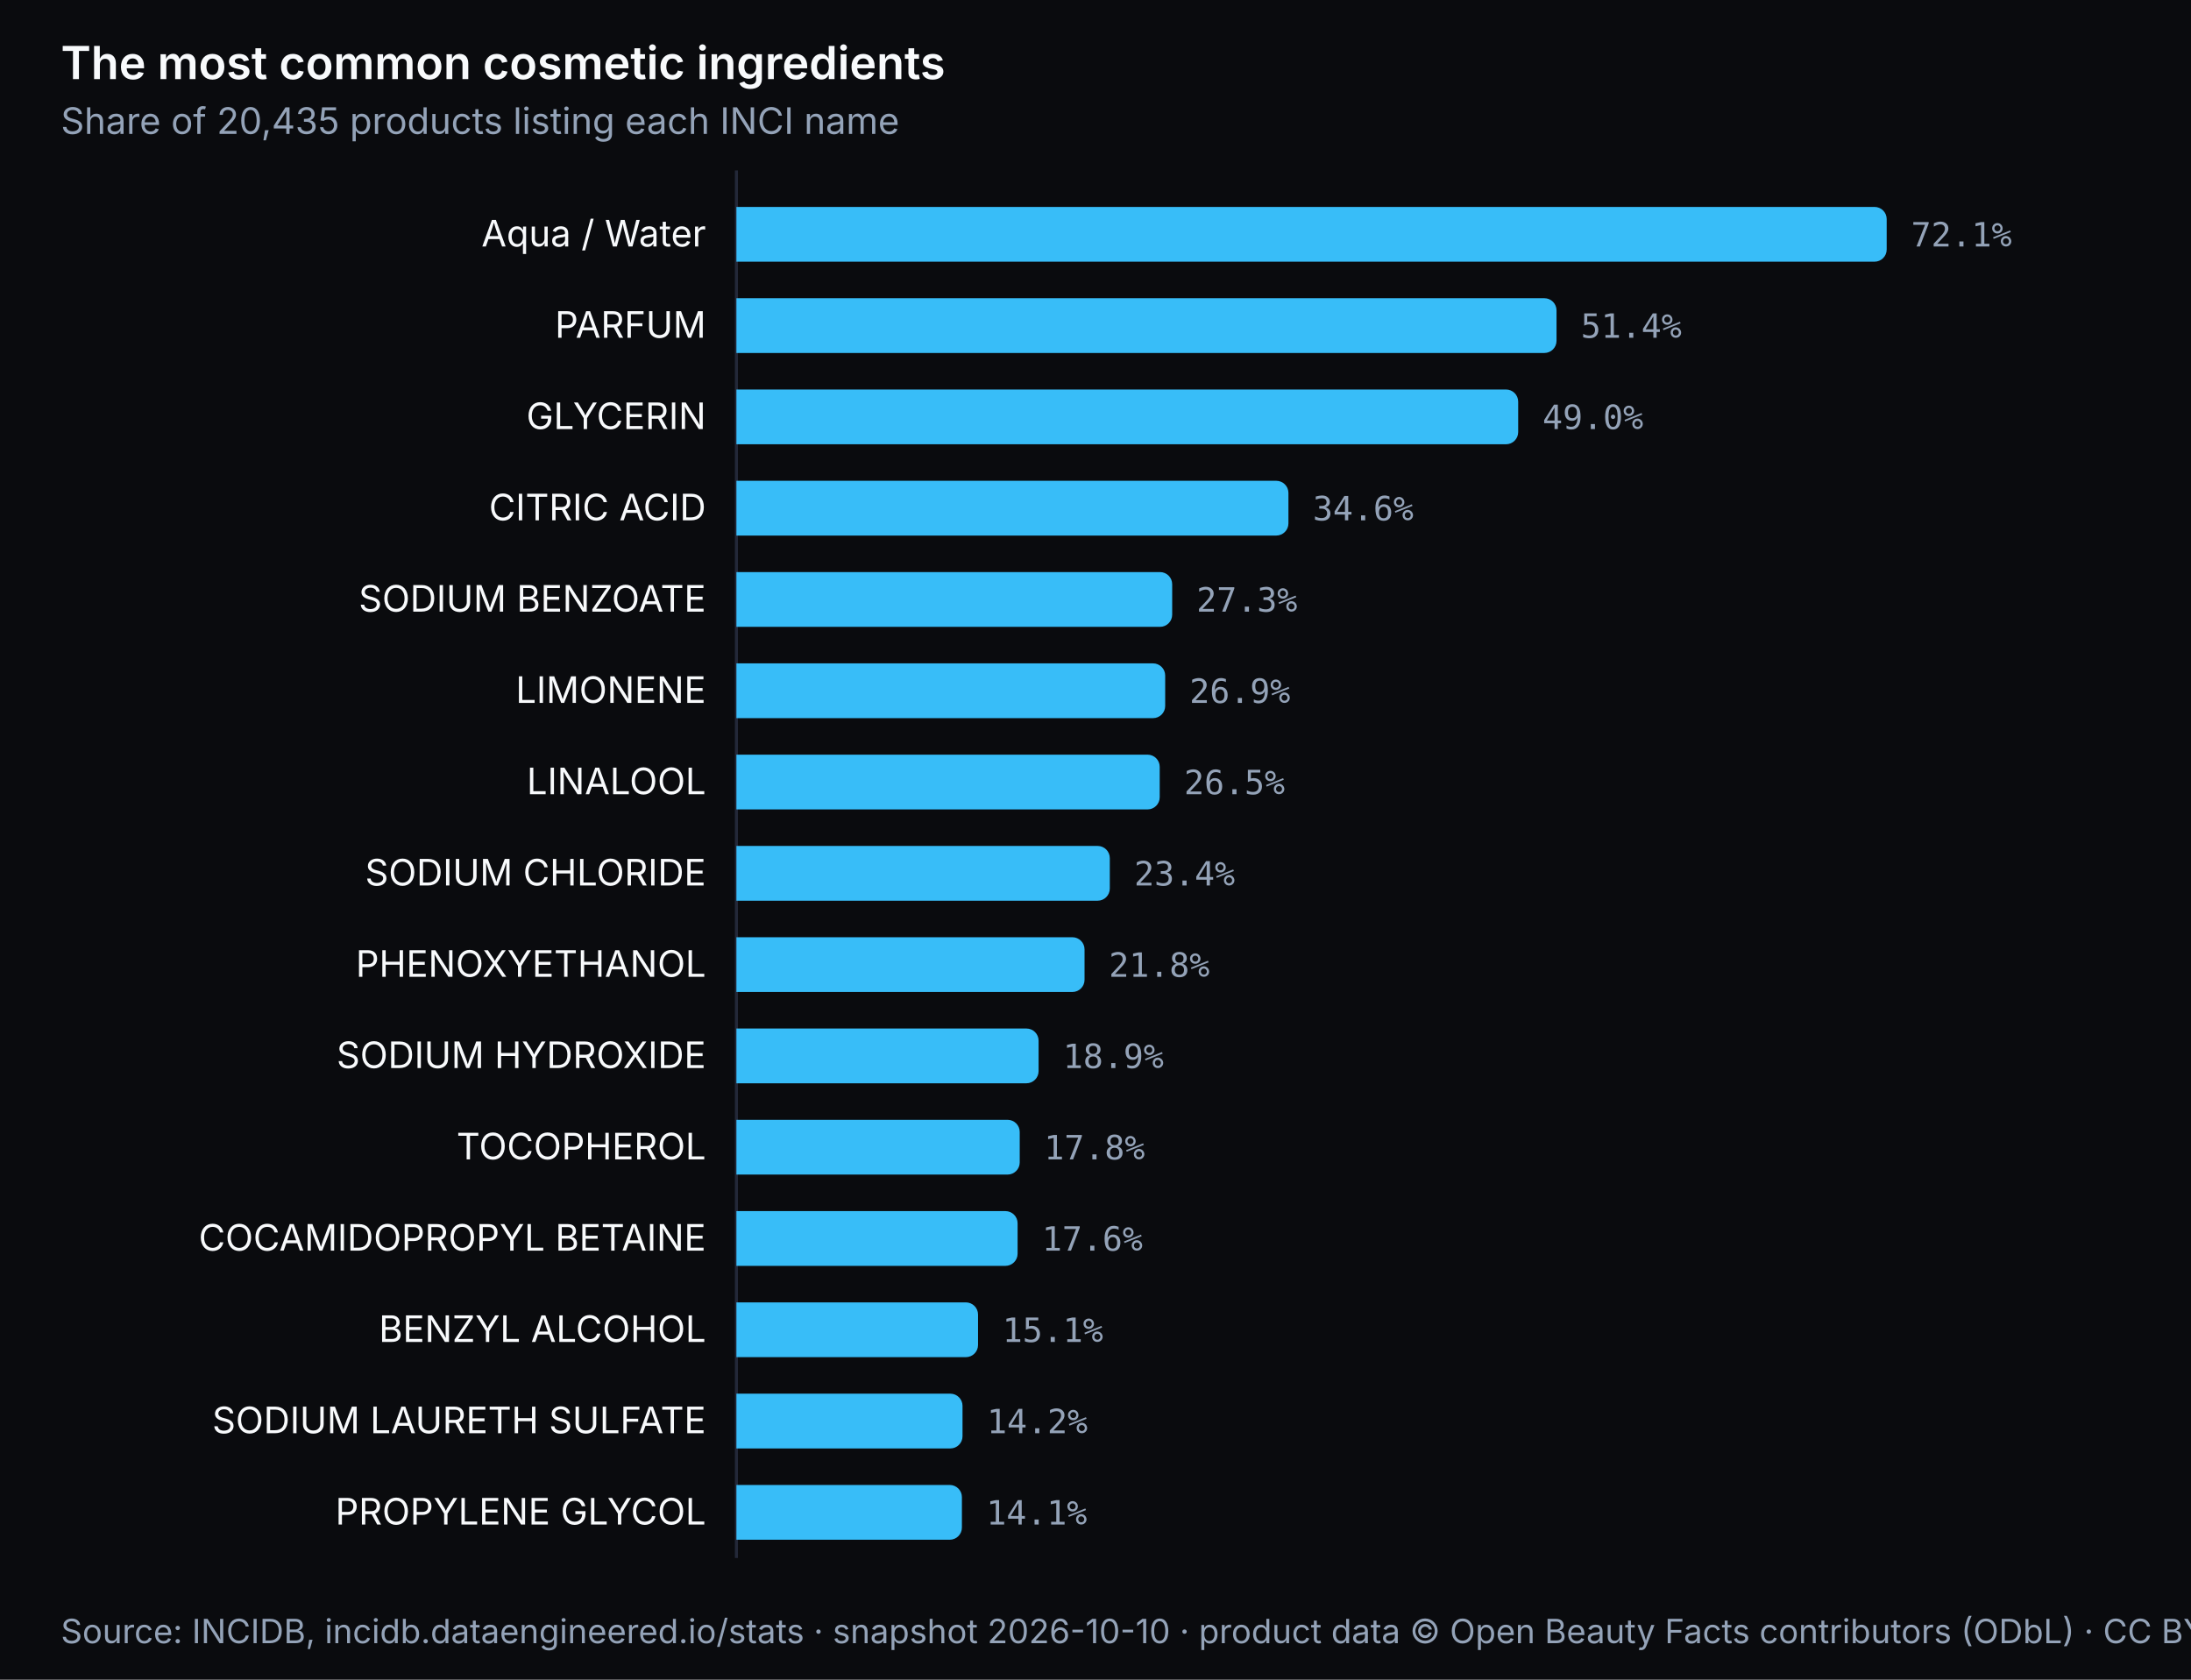
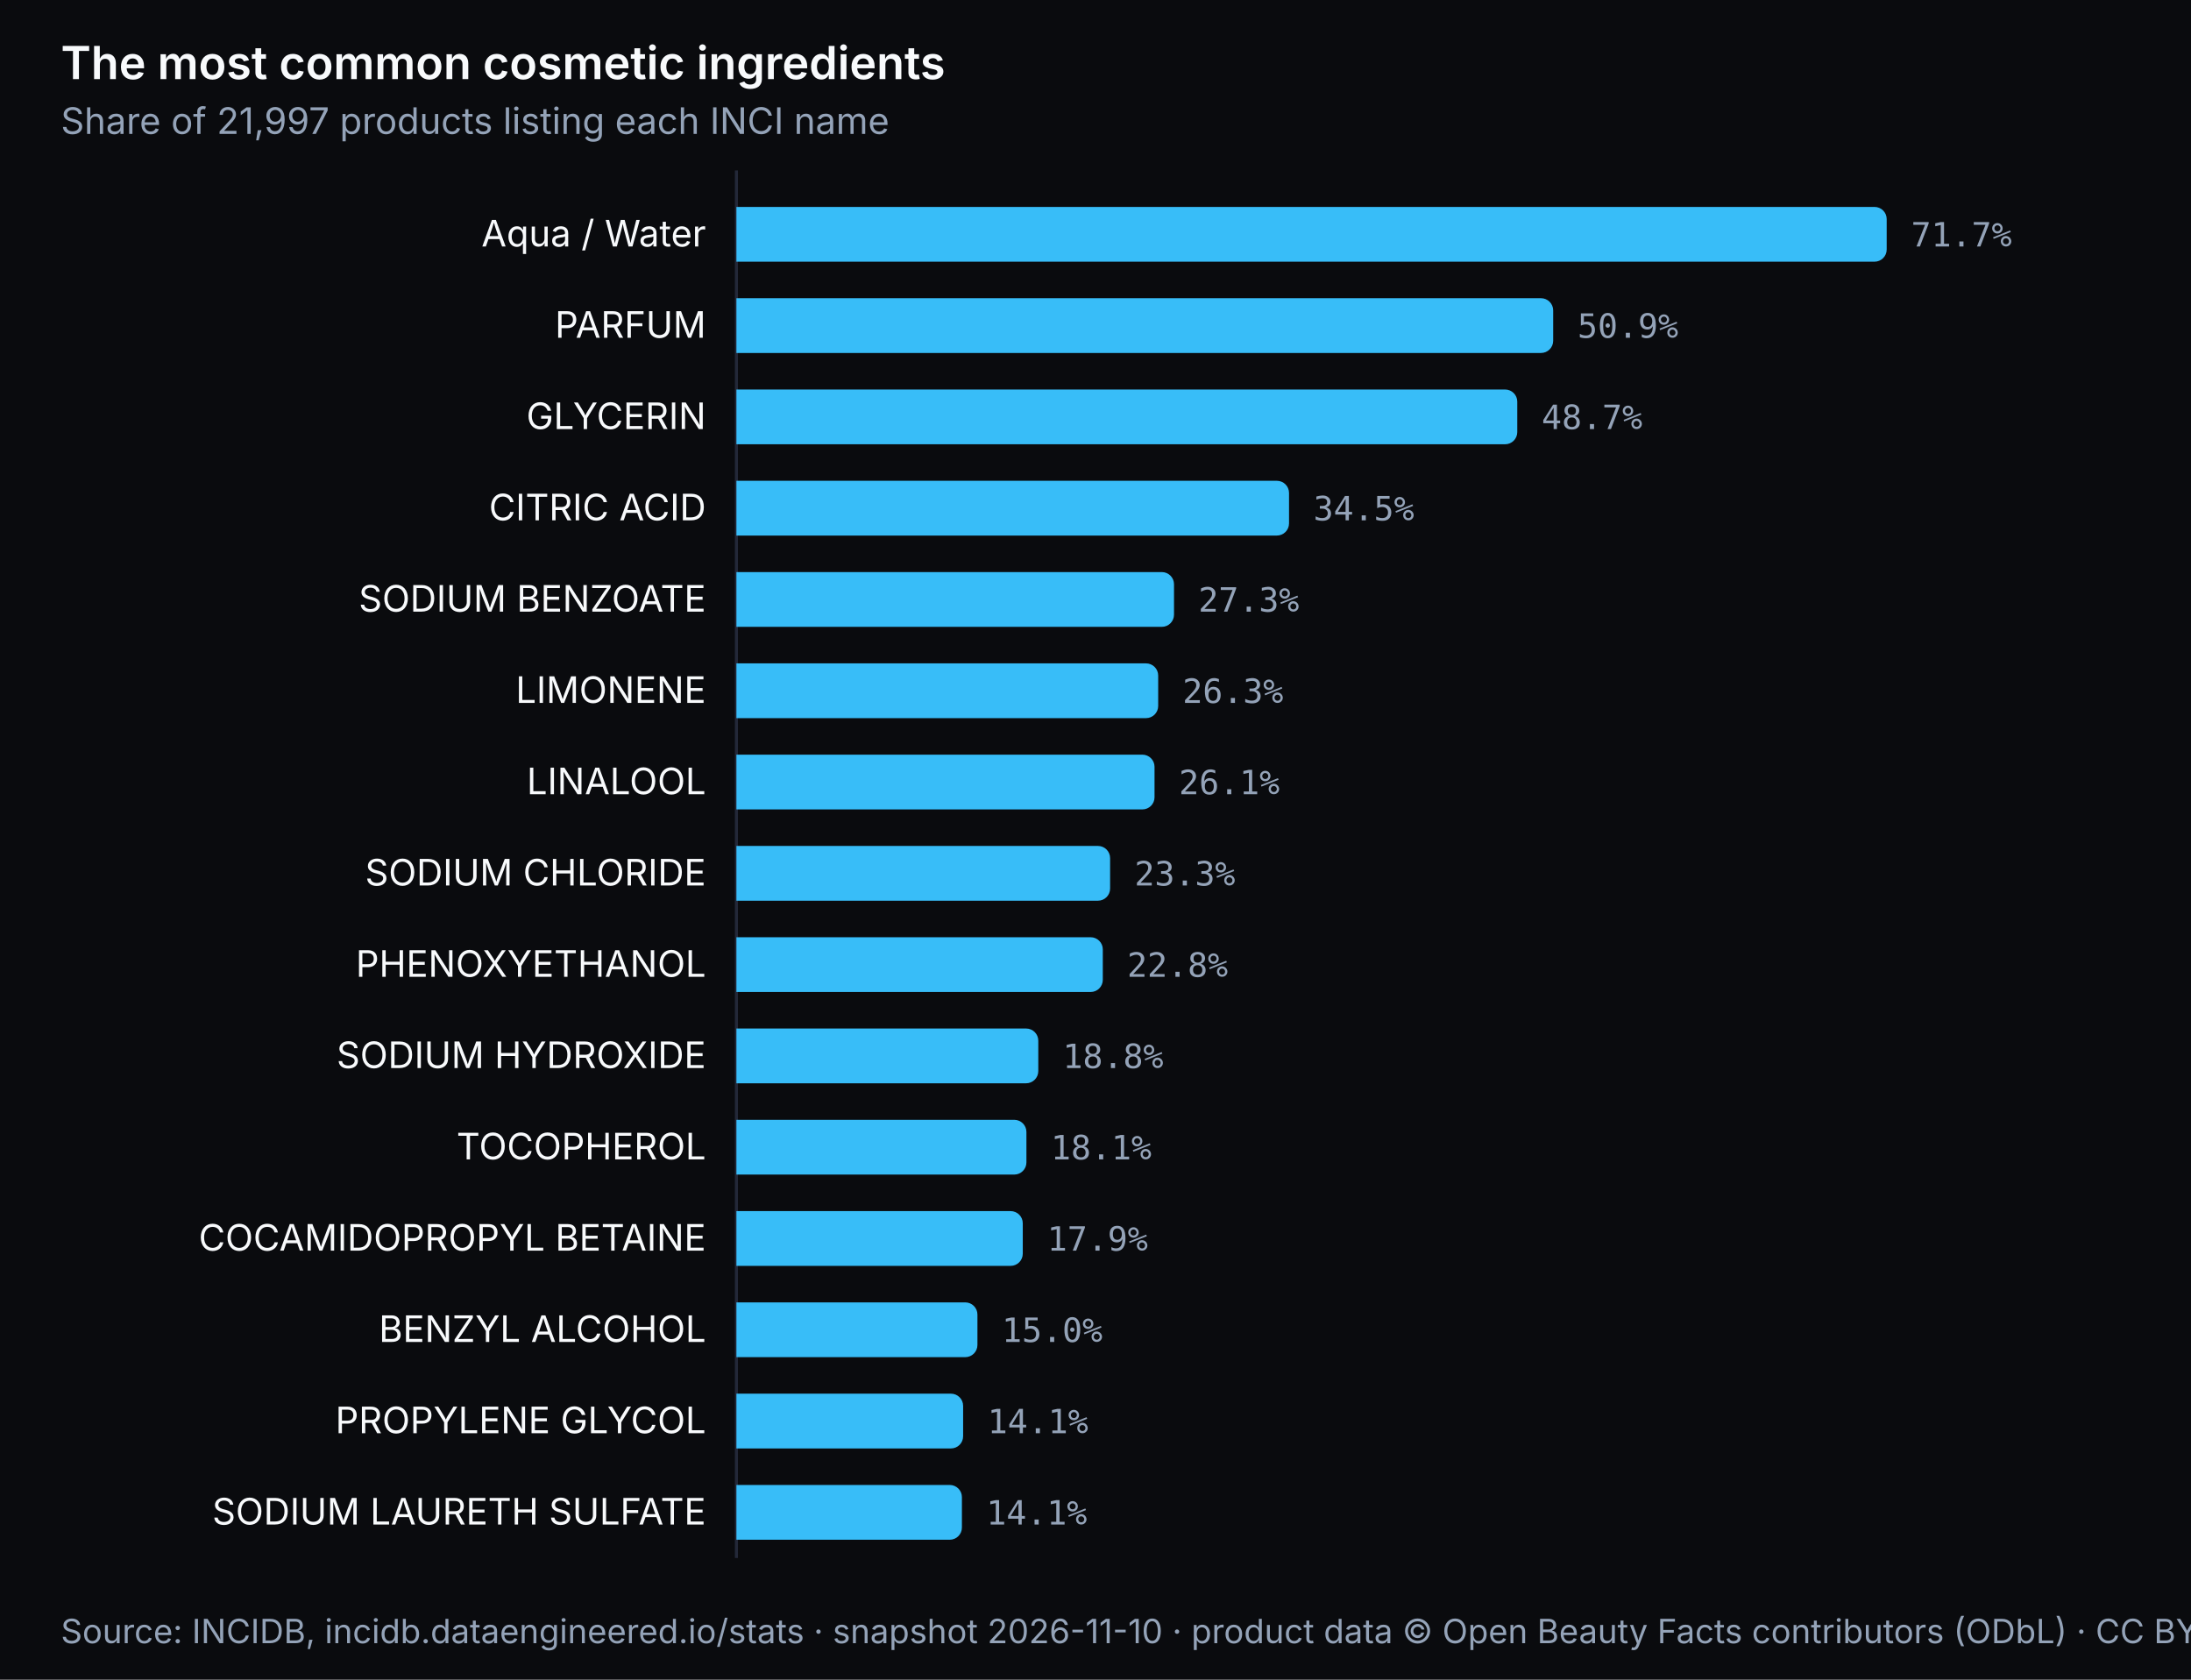
<svg xmlns="http://www.w3.org/2000/svg" viewBox="0 0 720 552" width="720" height="552" role="img" aria-labelledby="t-top-ingredients d-top-ingredients" font-family="'Space Grotesk', 'Inter', system-ui, -apple-system, 'Segoe UI', sans-serif" font-size="12">
  <rect width="720" height="552" fill="#0A0B0E" />
  <text x="20" y="26" font-size="15" font-weight="600" fill="#F8FAFC">The most common cosmetic ingredients</text>
-   <text x="20" y="44" font-size="12" fill="#94A3B8">Share of 20,435 products listing each INCI name</text>
+   <text x="20" y="44" font-size="12" fill="#94A3B8">Share of 21,997 products listing each INCI name</text>
  <line x1="242" y1="56" x2="242" y2="512" stroke="#232838" stroke-width="1" />
  <g>
    <rect x="0" y="62" width="720" height="30" fill="transparent" />
    <path d="M242 68.0 h374.0 a4 4 0 0 1 4 4 v10 a4 4 0 0 1 -4 4 h-374.0 z" fill="#38BDF8" />
    <text x="232" y="81.0" text-anchor="end" fill="#F8FAFC">Aqua / Water</text>
-     <text x="628.0" y="81.0" fill="#94A3B8" font-family="'JetBrains Mono', ui-monospace, Menlo, Consolas, monospace" font-size="11">72.1%</text>
+     <text x="628.0" y="81.0" fill="#94A3B8" font-family="'JetBrains Mono', ui-monospace, Menlo, Consolas, monospace" font-size="11">71.7%</text>
  </g>
  <g>
    <rect x="0" y="92" width="720" height="30" fill="transparent" />
-     <path d="M242 98.0 h265.5 a4 4 0 0 1 4 4 v10 a4 4 0 0 1 -4 4 h-265.5 z" fill="#38BDF8" />
+     <path d="M242 98.0 h264.4 a4 4 0 0 1 4 4 v10 a4 4 0 0 1 -4 4 h-264.4 z" fill="#38BDF8" />
    <text x="232" y="111.0" text-anchor="end" fill="#F8FAFC">PARFUM</text>
-     <text x="519.5" y="111.0" fill="#94A3B8" font-family="'JetBrains Mono', ui-monospace, Menlo, Consolas, monospace" font-size="11">51.4%</text>
+     <text x="518.4" y="111.0" fill="#94A3B8" font-family="'JetBrains Mono', ui-monospace, Menlo, Consolas, monospace" font-size="11">50.9%</text>
  </g>
  <g>
    <rect x="0" y="122" width="720" height="30" fill="transparent" />
-     <path d="M242 128.0 h252.9 a4 4 0 0 1 4 4 v10 a4 4 0 0 1 -4 4 h-252.9 z" fill="#38BDF8" />
+     <path d="M242 128.0 h252.6 a4 4 0 0 1 4 4 v10 a4 4 0 0 1 -4 4 h-252.6 z" fill="#38BDF8" />
    <text x="232" y="141.0" text-anchor="end" fill="#F8FAFC">GLYCERIN</text>
-     <text x="506.9" y="141.0" fill="#94A3B8" font-family="'JetBrains Mono', ui-monospace, Menlo, Consolas, monospace" font-size="11">49.0%</text>
+     <text x="506.6" y="141.0" fill="#94A3B8" font-family="'JetBrains Mono', ui-monospace, Menlo, Consolas, monospace" font-size="11">48.7%</text>
  </g>
  <g>
    <rect x="0" y="152" width="720" height="30" fill="transparent" />
-     <path d="M242 158.0 h177.4 a4 4 0 0 1 4 4 v10 a4 4 0 0 1 -4 4 h-177.4 z" fill="#38BDF8" />
+     <path d="M242 158.0 h177.6 a4 4 0 0 1 4 4 v10 a4 4 0 0 1 -4 4 h-177.6 z" fill="#38BDF8" />
    <text x="232" y="171.0" text-anchor="end" fill="#F8FAFC">CITRIC ACID</text>
-     <text x="431.4" y="171.0" fill="#94A3B8" font-family="'JetBrains Mono', ui-monospace, Menlo, Consolas, monospace" font-size="11">34.6%</text>
+     <text x="431.6" y="171.0" fill="#94A3B8" font-family="'JetBrains Mono', ui-monospace, Menlo, Consolas, monospace" font-size="11">34.5%</text>
  </g>
  <g>
    <rect x="0" y="182" width="720" height="30" fill="transparent" />
-     <path d="M242 188.0 h139.2 a4 4 0 0 1 4 4 v10 a4 4 0 0 1 -4 4 h-139.2 z" fill="#38BDF8" />
+     <path d="M242 188.0 h139.8 a4 4 0 0 1 4 4 v10 a4 4 0 0 1 -4 4 h-139.8 z" fill="#38BDF8" />
    <text x="232" y="201.0" text-anchor="end" fill="#F8FAFC">SODIUM BENZOATE</text>
-     <text x="393.2" y="201.0" fill="#94A3B8" font-family="'JetBrains Mono', ui-monospace, Menlo, Consolas, monospace" font-size="11">27.3%</text>
+     <text x="393.8" y="201.0" fill="#94A3B8" font-family="'JetBrains Mono', ui-monospace, Menlo, Consolas, monospace" font-size="11">27.3%</text>
  </g>
  <g>
    <rect x="0" y="212" width="720" height="30" fill="transparent" />
-     <path d="M242 218.0 h136.9 a4 4 0 0 1 4 4 v10 a4 4 0 0 1 -4 4 h-136.9 z" fill="#38BDF8" />
+     <path d="M242 218.0 h134.6 a4 4 0 0 1 4 4 v10 a4 4 0 0 1 -4 4 h-134.6 z" fill="#38BDF8" />
    <text x="232" y="231.0" text-anchor="end" fill="#F8FAFC">LIMONENE</text>
-     <text x="390.9" y="231.0" fill="#94A3B8" font-family="'JetBrains Mono', ui-monospace, Menlo, Consolas, monospace" font-size="11">26.9%</text>
+     <text x="388.6" y="231.0" fill="#94A3B8" font-family="'JetBrains Mono', ui-monospace, Menlo, Consolas, monospace" font-size="11">26.3%</text>
  </g>
  <g>
    <rect x="0" y="242" width="720" height="30" fill="transparent" />
-     <path d="M242 248.0 h135.1 a4 4 0 0 1 4 4 v10 a4 4 0 0 1 -4 4 h-135.1 z" fill="#38BDF8" />
+     <path d="M242 248.0 h133.4 a4 4 0 0 1 4 4 v10 a4 4 0 0 1 -4 4 h-133.4 z" fill="#38BDF8" />
    <text x="232" y="261.0" text-anchor="end" fill="#F8FAFC">LINALOOL</text>
-     <text x="389.1" y="261.0" fill="#94A3B8" font-family="'JetBrains Mono', ui-monospace, Menlo, Consolas, monospace" font-size="11">26.5%</text>
+     <text x="387.4" y="261.0" fill="#94A3B8" font-family="'JetBrains Mono', ui-monospace, Menlo, Consolas, monospace" font-size="11">26.1%</text>
  </g>
  <g>
    <rect x="0" y="272" width="720" height="30" fill="transparent" />
-     <path d="M242 278.0 h118.7 a4 4 0 0 1 4 4 v10 a4 4 0 0 1 -4 4 h-118.7 z" fill="#38BDF8" />
+     <path d="M242 278.0 h118.8 a4 4 0 0 1 4 4 v10 a4 4 0 0 1 -4 4 h-118.8 z" fill="#38BDF8" />
    <text x="232" y="291.0" text-anchor="end" fill="#F8FAFC">SODIUM CHLORIDE</text>
-     <text x="372.7" y="291.0" fill="#94A3B8" font-family="'JetBrains Mono', ui-monospace, Menlo, Consolas, monospace" font-size="11">23.4%</text>
+     <text x="372.8" y="291.0" fill="#94A3B8" font-family="'JetBrains Mono', ui-monospace, Menlo, Consolas, monospace" font-size="11">23.3%</text>
  </g>
  <g>
    <rect x="0" y="302" width="720" height="30" fill="transparent" />
-     <path d="M242 308.0 h110.4 a4 4 0 0 1 4 4 v10 a4 4 0 0 1 -4 4 h-110.4 z" fill="#38BDF8" />
+     <path d="M242 308.0 h116.4 a4 4 0 0 1 4 4 v10 a4 4 0 0 1 -4 4 h-116.4 z" fill="#38BDF8" />
    <text x="232" y="321.0" text-anchor="end" fill="#F8FAFC">PHENOXYETHANOL</text>
-     <text x="364.4" y="321.0" fill="#94A3B8" font-family="'JetBrains Mono', ui-monospace, Menlo, Consolas, monospace" font-size="11">21.8%</text>
+     <text x="370.4" y="321.0" fill="#94A3B8" font-family="'JetBrains Mono', ui-monospace, Menlo, Consolas, monospace" font-size="11">22.8%</text>
  </g>
  <g>
    <rect x="0" y="332" width="720" height="30" fill="transparent" />
-     <path d="M242 338.0 h95.3 a4 4 0 0 1 4 4 v10 a4 4 0 0 1 -4 4 h-95.3 z" fill="#38BDF8" />
+     <path d="M242 338.0 h95.2 a4 4 0 0 1 4 4 v10 a4 4 0 0 1 -4 4 h-95.2 z" fill="#38BDF8" />
    <text x="232" y="351.0" text-anchor="end" fill="#F8FAFC">SODIUM HYDROXIDE</text>
-     <text x="349.3" y="351.0" fill="#94A3B8" font-family="'JetBrains Mono', ui-monospace, Menlo, Consolas, monospace" font-size="11">18.9%</text>
+     <text x="349.2" y="351.0" fill="#94A3B8" font-family="'JetBrains Mono', ui-monospace, Menlo, Consolas, monospace" font-size="11">18.8%</text>
  </g>
  <g>
    <rect x="0" y="362" width="720" height="30" fill="transparent" />
-     <path d="M242 368.0 h89.1 a4 4 0 0 1 4 4 v10 a4 4 0 0 1 -4 4 h-89.1 z" fill="#38BDF8" />
+     <path d="M242 368.0 h91.3 a4 4 0 0 1 4 4 v10 a4 4 0 0 1 -4 4 h-91.3 z" fill="#38BDF8" />
    <text x="232" y="381.0" text-anchor="end" fill="#F8FAFC">TOCOPHEROL</text>
-     <text x="343.1" y="381.0" fill="#94A3B8" font-family="'JetBrains Mono', ui-monospace, Menlo, Consolas, monospace" font-size="11">17.8%</text>
+     <text x="345.3" y="381.0" fill="#94A3B8" font-family="'JetBrains Mono', ui-monospace, Menlo, Consolas, monospace" font-size="11">18.1%</text>
  </g>
  <g>
    <rect x="0" y="392" width="720" height="30" fill="transparent" />
-     <path d="M242 398.0 h88.4 a4 4 0 0 1 4 4 v10 a4 4 0 0 1 -4 4 h-88.4 z" fill="#38BDF8" />
+     <path d="M242 398.0 h90.1 a4 4 0 0 1 4 4 v10 a4 4 0 0 1 -4 4 h-90.1 z" fill="#38BDF8" />
    <text x="232" y="411.0" text-anchor="end" fill="#F8FAFC">COCAMIDOPROPYL BETAINE</text>
-     <text x="342.4" y="411.0" fill="#94A3B8" font-family="'JetBrains Mono', ui-monospace, Menlo, Consolas, monospace" font-size="11">17.6%</text>
+     <text x="344.1" y="411.0" fill="#94A3B8" font-family="'JetBrains Mono', ui-monospace, Menlo, Consolas, monospace" font-size="11">17.9%</text>
  </g>
  <g>
    <rect x="0" y="422" width="720" height="30" fill="transparent" />
-     <path d="M242 428.0 h75.4 a4 4 0 0 1 4 4 v10 a4 4 0 0 1 -4 4 h-75.4 z" fill="#38BDF8" />
+     <path d="M242 428.0 h75.2 a4 4 0 0 1 4 4 v10 a4 4 0 0 1 -4 4 h-75.2 z" fill="#38BDF8" />
    <text x="232" y="441.0" text-anchor="end" fill="#F8FAFC">BENZYL ALCOHOL</text>
-     <text x="329.4" y="441.0" fill="#94A3B8" font-family="'JetBrains Mono', ui-monospace, Menlo, Consolas, monospace" font-size="11">15.1%</text>
+     <text x="329.2" y="441.0" fill="#94A3B8" font-family="'JetBrains Mono', ui-monospace, Menlo, Consolas, monospace" font-size="11">15.0%</text>
  </g>
  <g>
    <rect x="0" y="452" width="720" height="30" fill="transparent" />
-     <path d="M242 458.0 h70.3 a4 4 0 0 1 4 4 v10 a4 4 0 0 1 -4 4 h-70.3 z" fill="#38BDF8" />
-     <text x="232" y="471.0" text-anchor="end" fill="#F8FAFC">SODIUM LAURETH SULFATE</text>
-     <text x="324.3" y="471.0" fill="#94A3B8" font-family="'JetBrains Mono', ui-monospace, Menlo, Consolas, monospace" font-size="11">14.2%</text>
+     <path d="M242 458.0 h70.5 a4 4 0 0 1 4 4 v10 a4 4 0 0 1 -4 4 h-70.5 z" fill="#38BDF8" />
+     <text x="232" y="471.0" text-anchor="end" fill="#F8FAFC">PROPYLENE GLYCOL</text>
+     <text x="324.5" y="471.0" fill="#94A3B8" font-family="'JetBrains Mono', ui-monospace, Menlo, Consolas, monospace" font-size="11">14.1%</text>
  </g>
  <g>
    <rect x="0" y="482" width="720" height="30" fill="transparent" />
    <path d="M242 488.0 h70.1 a4 4 0 0 1 4 4 v10 a4 4 0 0 1 -4 4 h-70.1 z" fill="#38BDF8" />
-     <text x="232" y="501.0" text-anchor="end" fill="#F8FAFC">PROPYLENE GLYCOL</text>
+     <text x="232" y="501.0" text-anchor="end" fill="#F8FAFC">SODIUM LAURETH SULFATE</text>
    <text x="324.1" y="501.0" fill="#94A3B8" font-family="'JetBrains Mono', ui-monospace, Menlo, Consolas, monospace" font-size="11">14.1%</text>
  </g>
-   <text x="20" y="540" font-size="11" fill="#94A3B8">Source: INCIDB, incidb.dataengineered.io/stats · snapshot 2026-10-10 · product data © Open Beauty Facts contributors (ODbL) · CC BY 4.0</text>
+   <text x="20" y="540" font-size="11" fill="#94A3B8">Source: INCIDB, incidb.dataengineered.io/stats · snapshot 2026-11-10 · product data © Open Beauty Facts contributors (ODbL) · CC BY 4.0</text>
</svg>
